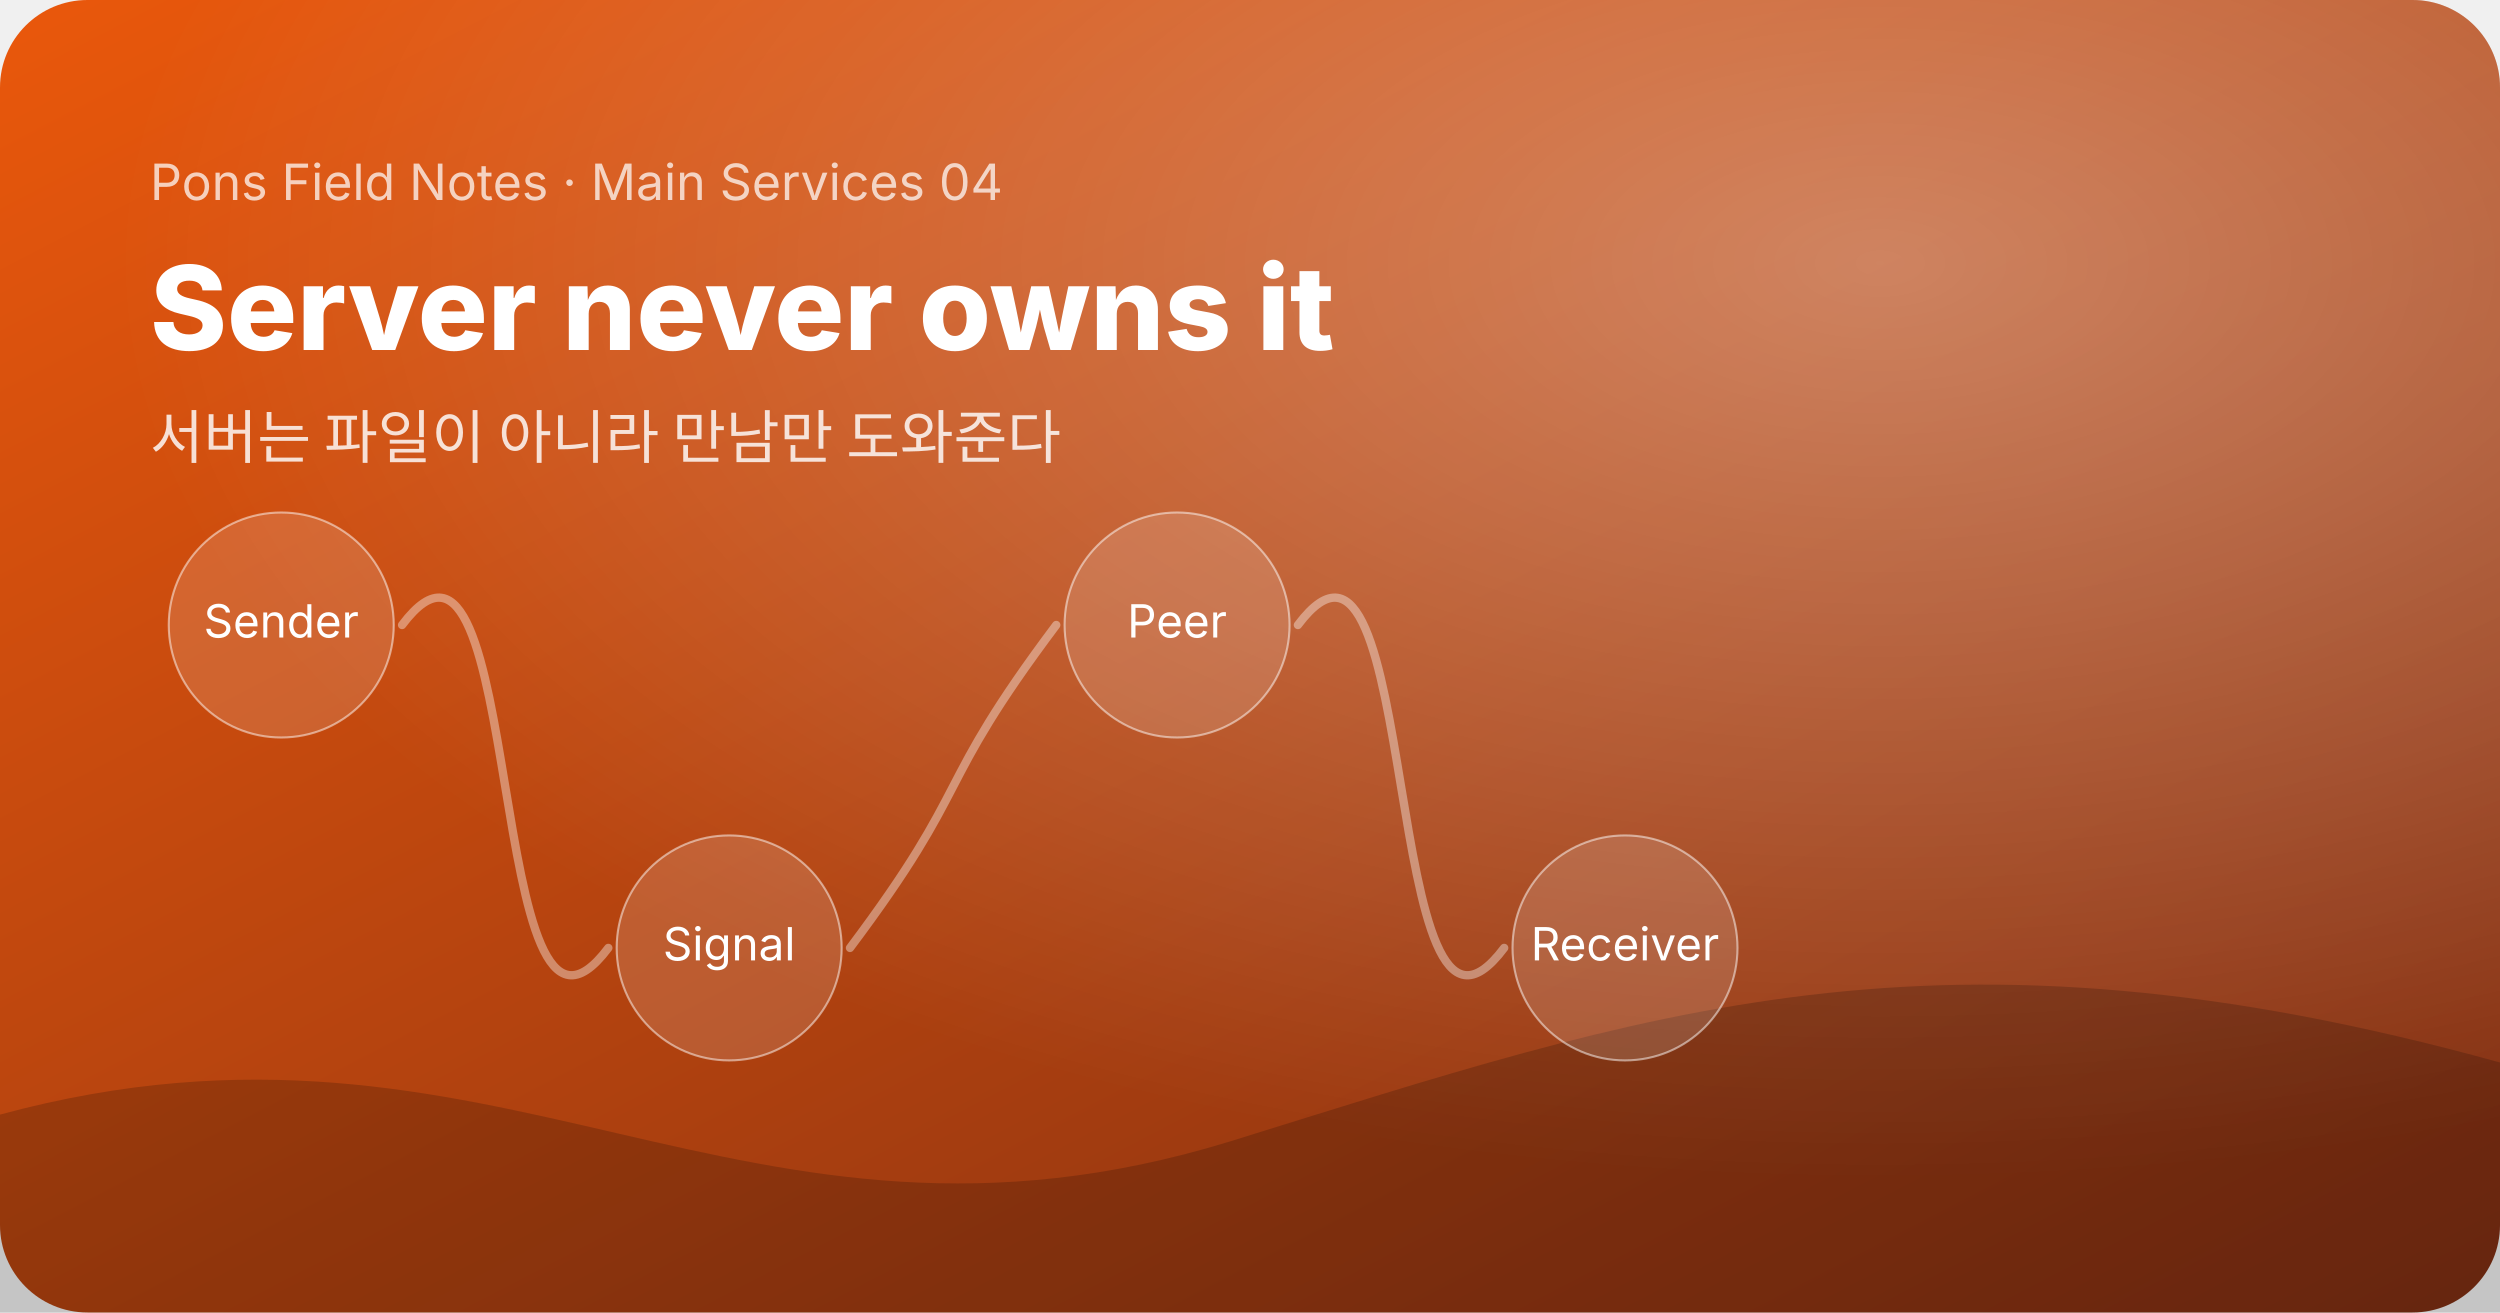
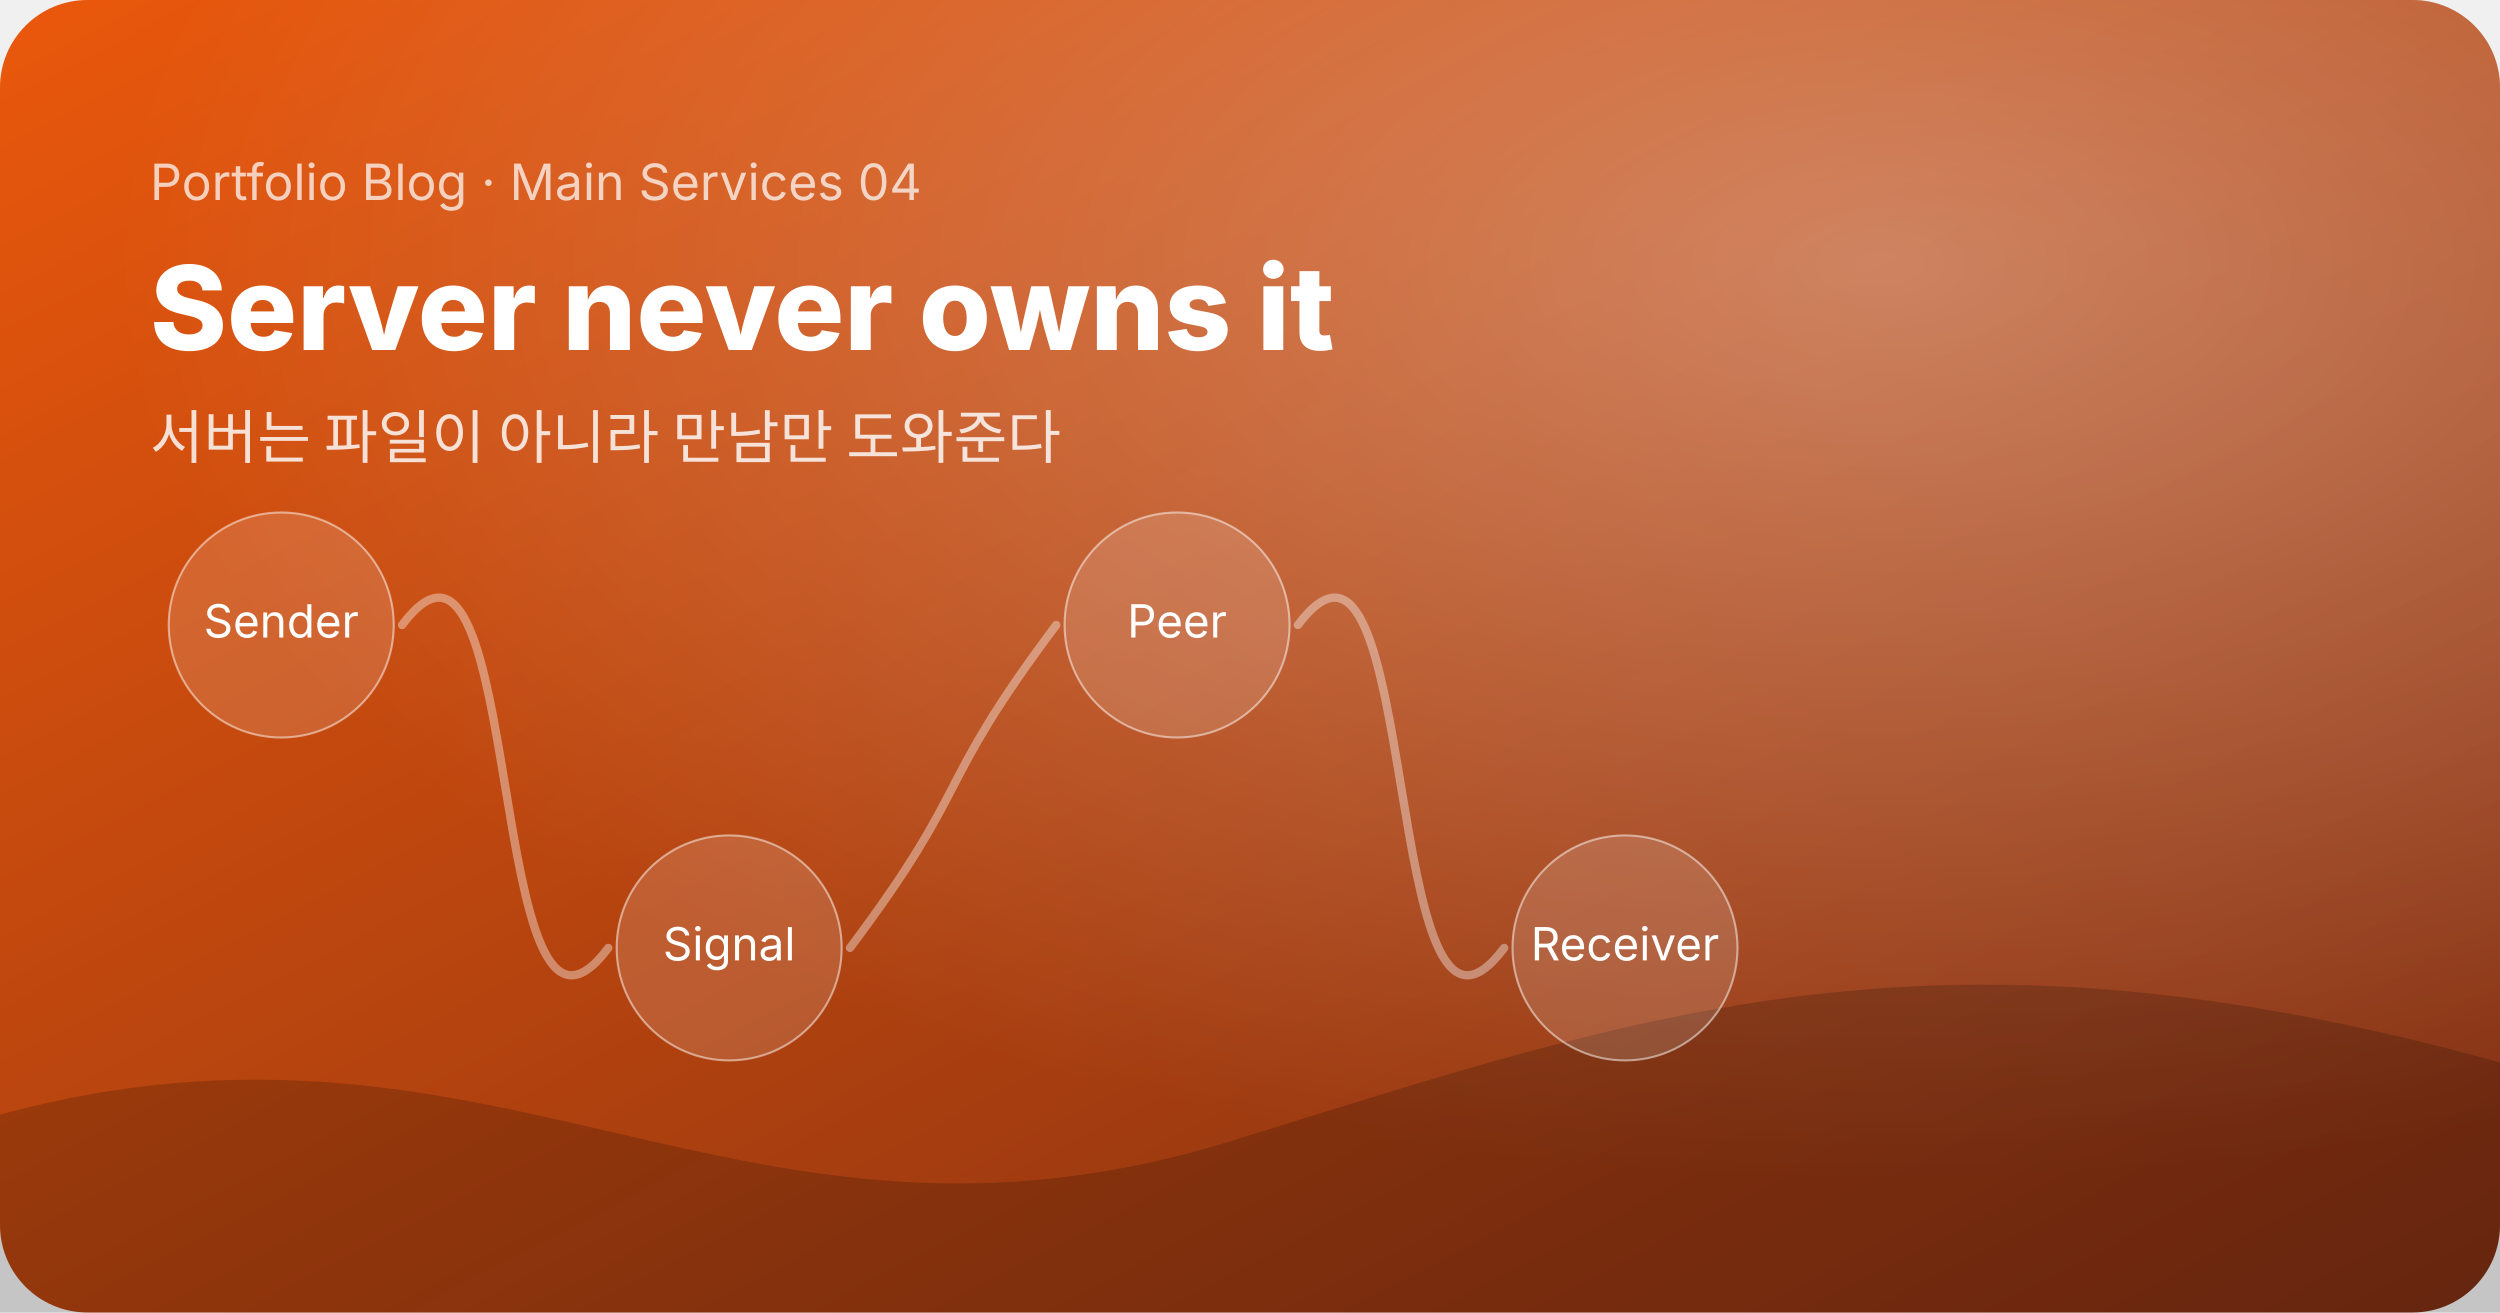
<svg xmlns="http://www.w3.org/2000/svg" width="1200" height="630" viewBox="0 0 1200 630">
  <defs>
    <linearGradient id="bg" x1="0" x2="1" y1="0" y2="1">
      <stop offset="0" stop-color="#ea580c" />
      <stop offset="1" stop-color="#7c2d12" />
    </linearGradient>
    <radialGradient id="glow" cx="75%" cy="20%" r="70%">
      <stop offset="0" stop-color="rgba(255,255,255,0.34)" />
      <stop offset="1" stop-color="rgba(255,255,255,0)" />
    </radialGradient>
  </defs>
  <rect width="1200" height="630" rx="42" fill="url(#bg)" />
  <rect width="1200" height="630" rx="42" fill="url(#glow)" />
  <path d="M0 535 C240 470 355 620 590 548 C790 486 929 435 1200 510 L1200 630 L0 630 Z" fill="rgba(0,0,0,0.18)" />
-   <text x="72" y="96" font-size="24" fill="rgba(255,255,255,0.72)" font-family="Inter, Arial, sans-serif">Pons Field Notes · Main Services 04</text>
+   <text x="72" y="96" font-size="24" fill="rgba(255,255,255,0.72)" font-family="Inter, Arial, sans-serif">Portfolio Blog · Main Services 04</text>
  <text x="72" y="168" font-size="56" font-weight="800" fill="#fff" font-family="Inter, Arial, sans-serif">Server never owns it</text>
  <text x="72" y="220" font-size="28" fill="rgba(255,255,255,0.82)" font-family="Inter, Arial, sans-serif">서버는 파일이 아니라 만남만 도와준다</text>
  <path d="M 193 300 C 253 220, 232 535, 292 455" fill="none" stroke="rgba(255,255,255,0.38)" stroke-width="4" stroke-linecap="round" />
  <path d="M 408 455 C 468 375, 447 380, 507 300" fill="none" stroke="rgba(255,255,255,0.38)" stroke-width="4" stroke-linecap="round" />
  <path d="M 623 300 C 683 220, 662 535, 722 455" fill="none" stroke="rgba(255,255,255,0.38)" stroke-width="4" stroke-linecap="round" />
  <g>
    <circle cx="135" cy="300" r="54" fill="rgba(255,255,255,0.14)" stroke="rgba(255,255,255,0.5)" />
    <text x="135" y="306" text-anchor="middle" font-size="22" fill="#fff" font-family="Inter, Arial, sans-serif">Sender</text>
  </g>
  <g>
    <circle cx="350" cy="455" r="54" fill="rgba(255,255,255,0.14)" stroke="rgba(255,255,255,0.5)" />
    <text x="350" y="461" text-anchor="middle" font-size="22" fill="#fff" font-family="Inter, Arial, sans-serif">Signal</text>
  </g>
  <g>
    <circle cx="565" cy="300" r="54" fill="rgba(255,255,255,0.14)" stroke="rgba(255,255,255,0.5)" />
    <text x="565" y="306" text-anchor="middle" font-size="22" fill="#fff" font-family="Inter, Arial, sans-serif">Peer</text>
  </g>
  <g>
    <circle cx="780" cy="455" r="54" fill="rgba(255,255,255,0.14)" stroke="rgba(255,255,255,0.5)" />
    <text x="780" y="461" text-anchor="middle" font-size="22" fill="#fff" font-family="Inter, Arial, sans-serif">Receiver</text>
  </g>
</svg>
